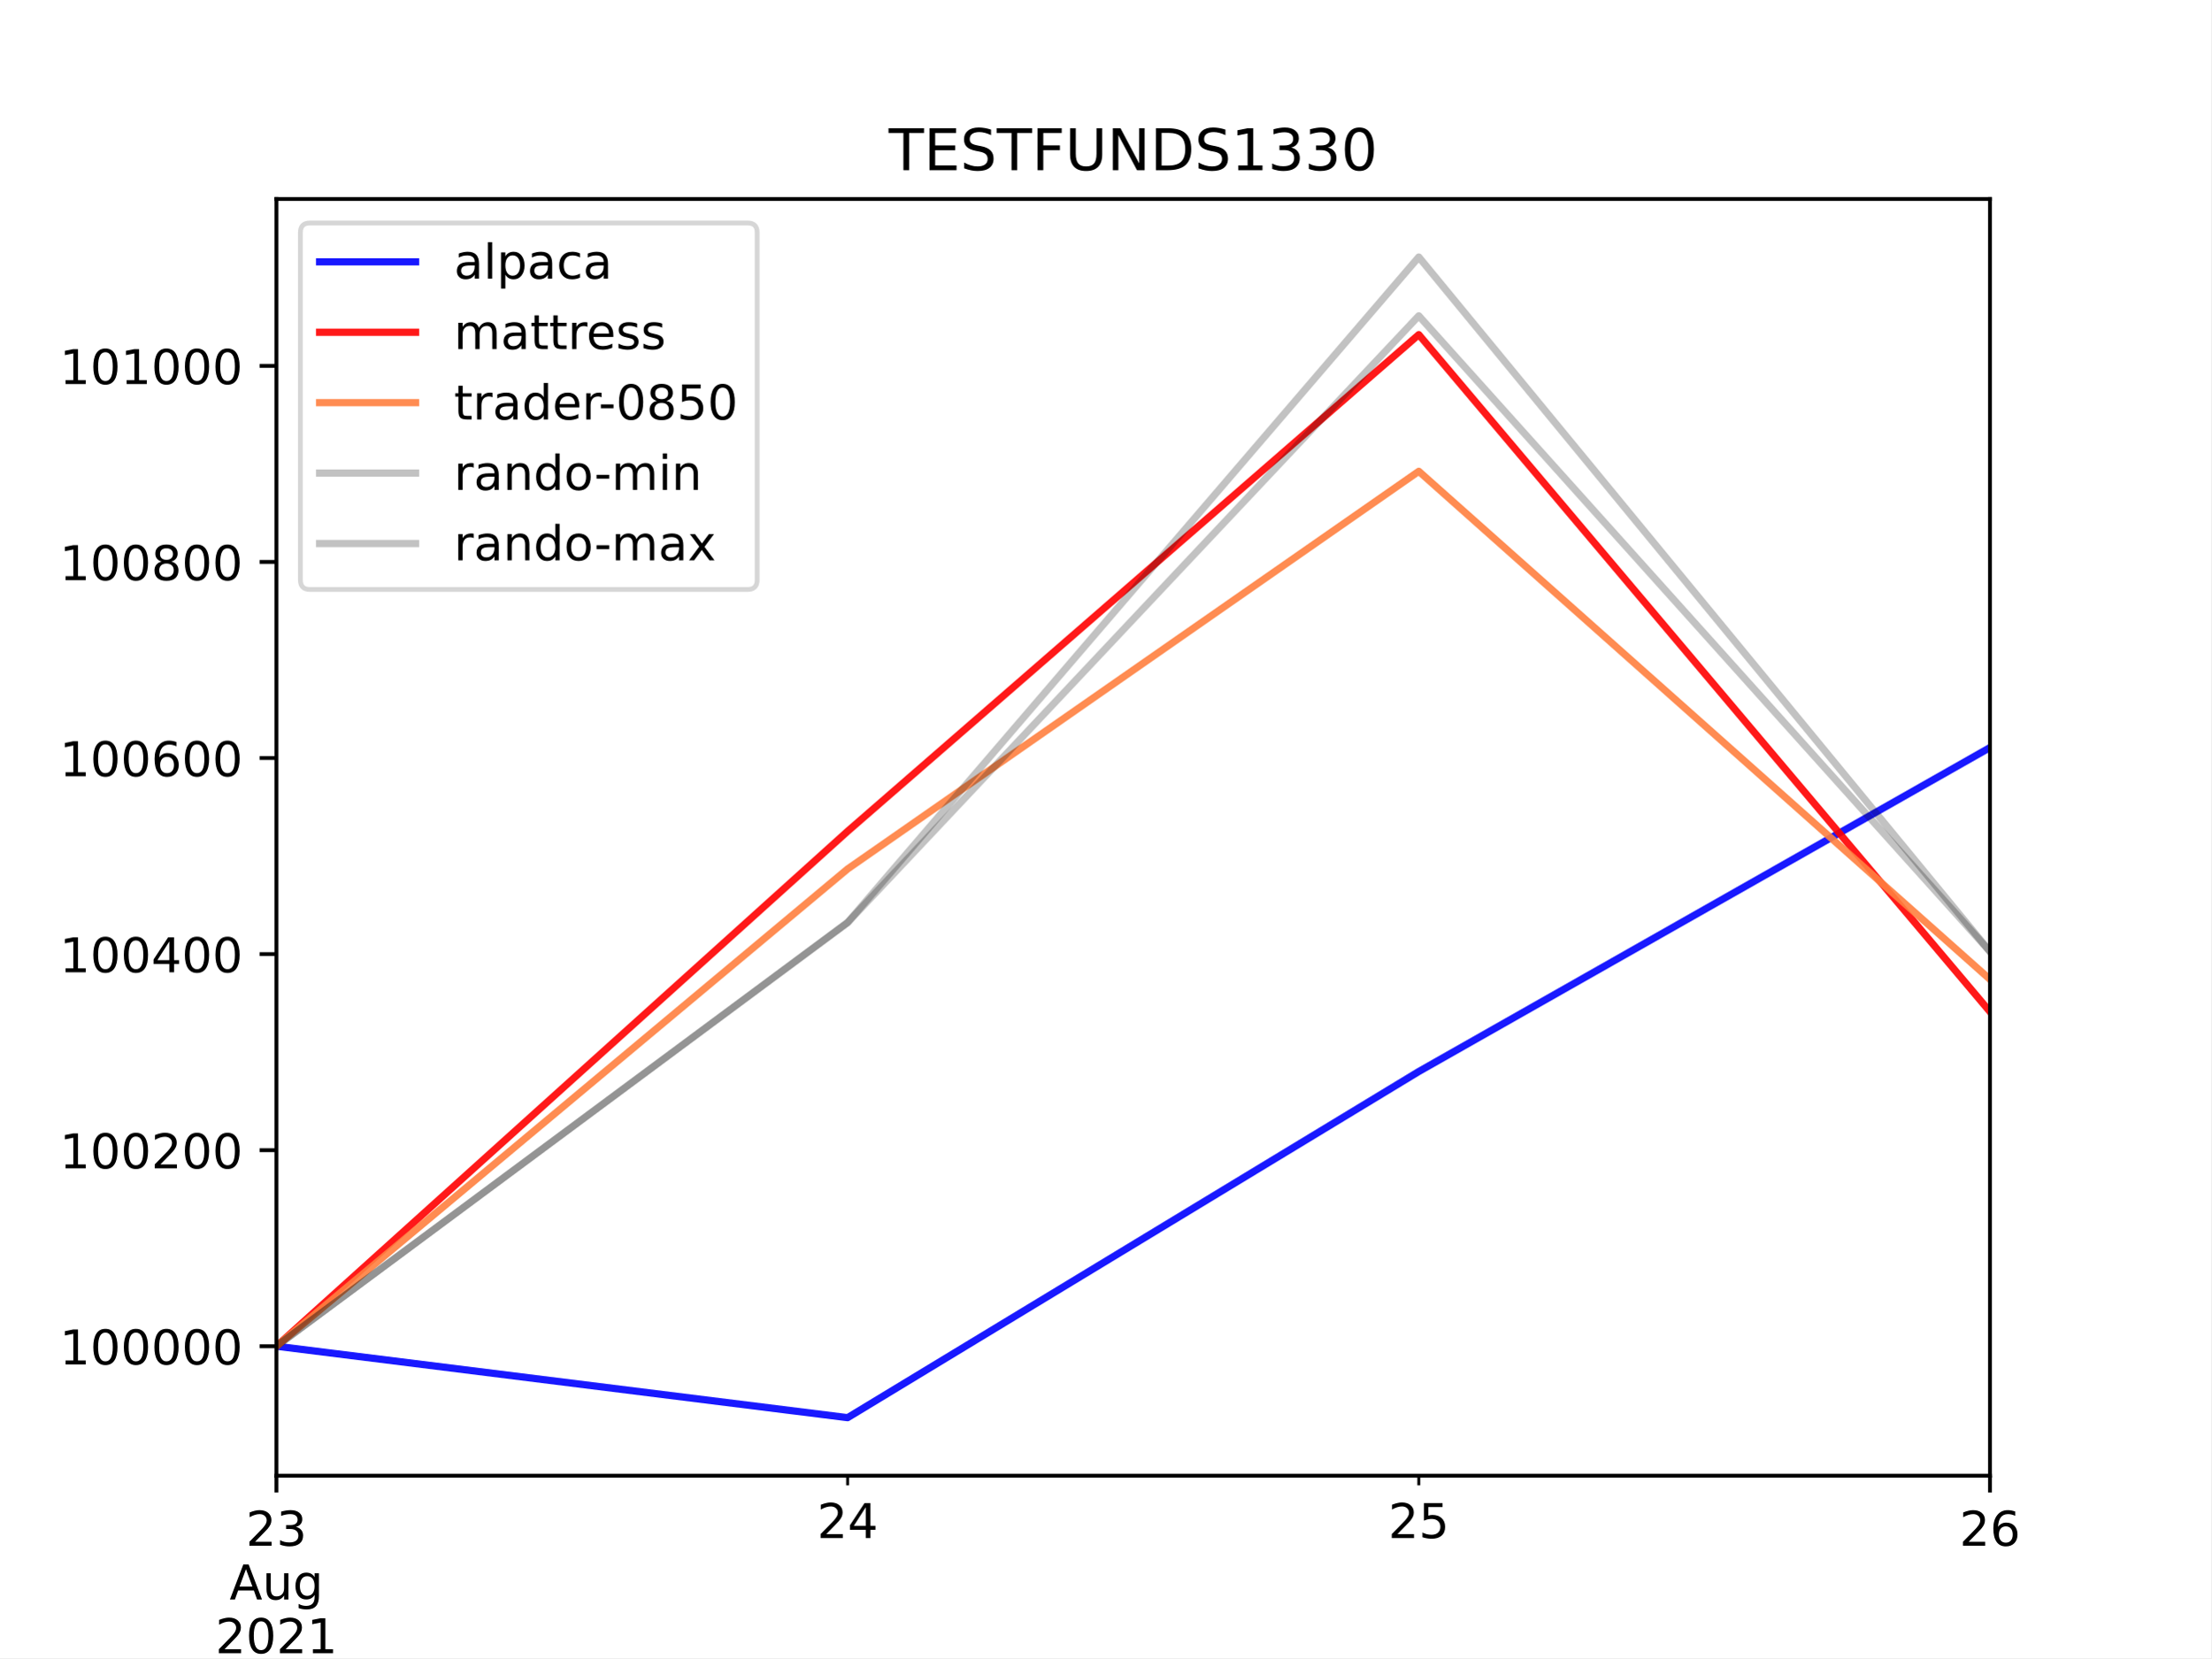
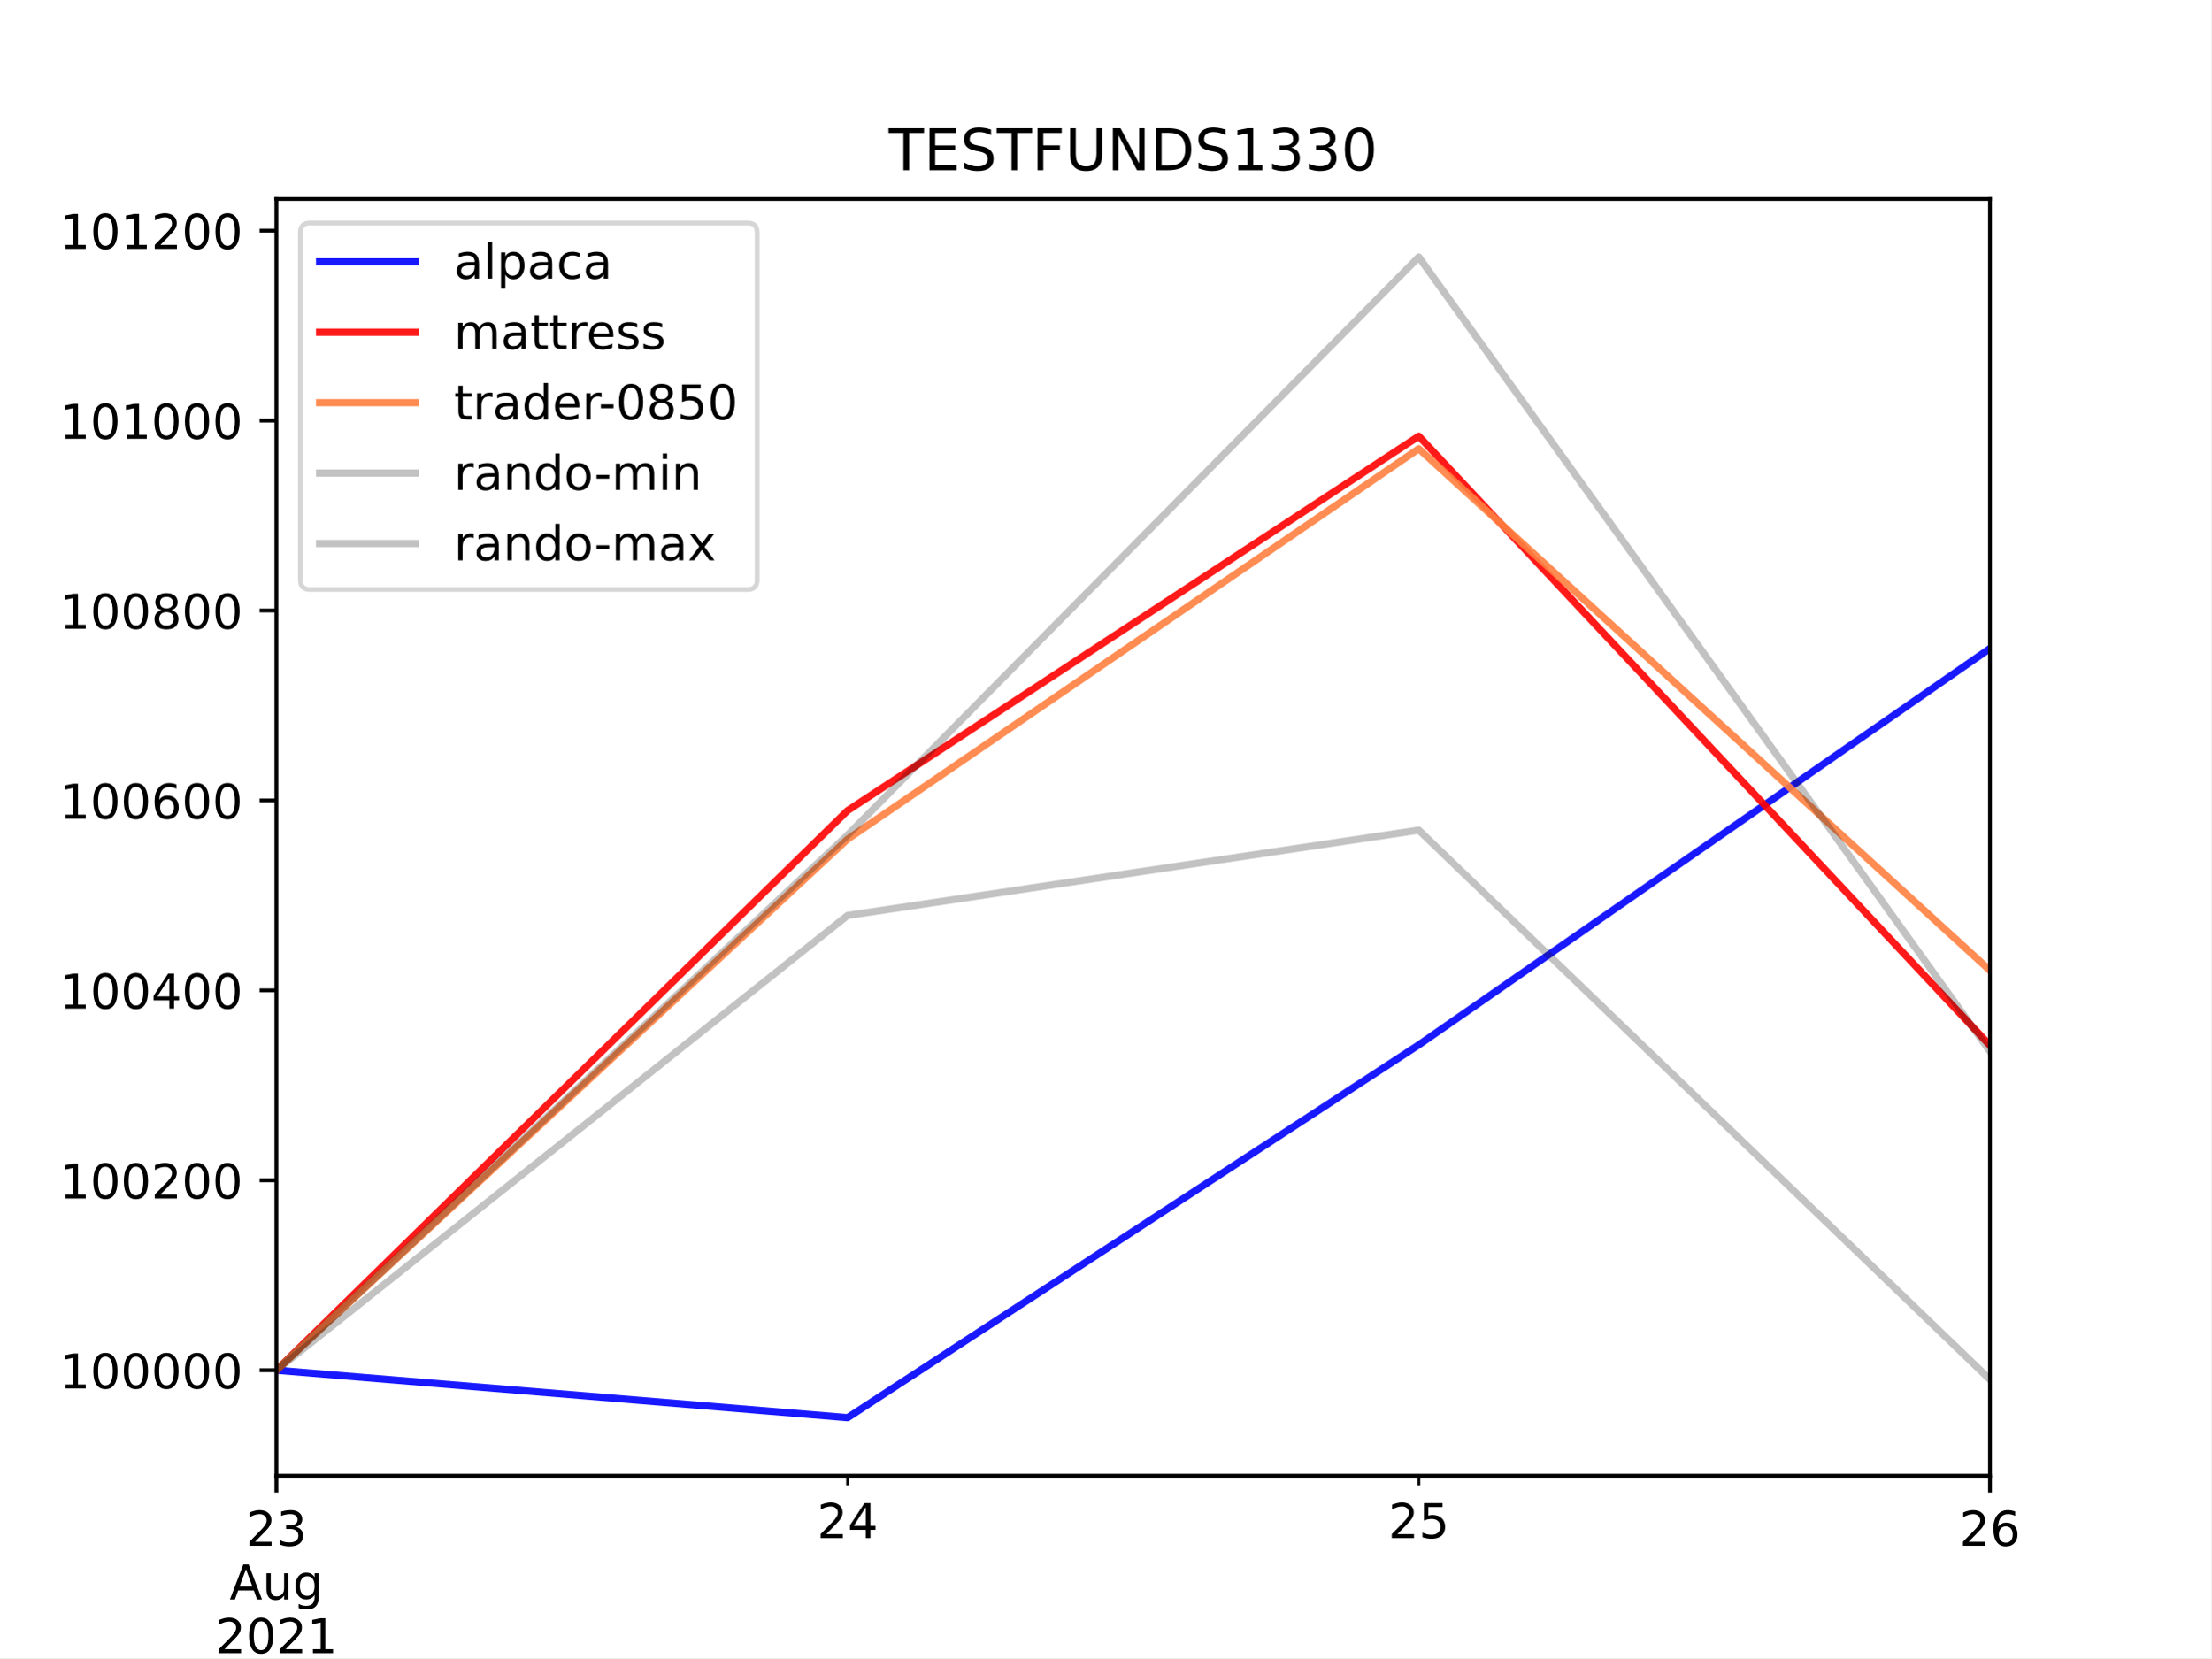
<svg xmlns="http://www.w3.org/2000/svg" xmlns:xlink="http://www.w3.org/1999/xlink" height="345.6pt" version="1.1" viewBox="0 0 460.8 345.6" width="460.8pt">
  <defs>
    <style type="text/css">*{stroke-linecap:butt;stroke-linejoin:round;}</style>
  </defs>
  <g id="figure_1">
    <g id="patch_1">
      <path d="M 0 345.6  L 460.8 345.6  L 460.8 0  L 0 0  z " style="fill:#ffffff;" />
    </g>
    <g id="axes_1">
      <g id="patch_2">
        <path d="M 57.6 307.584  L 414.72 307.584  L 414.72 41.472  L 57.6 41.472  z " style="fill:#ffffff;" />
      </g>
      <g id="matplotlib.axis_1">
        <g id="xtick_1">
          <g id="line2d_1">
            <defs>
-               <path d="M 0 0  L 0 3.5  " id="m2389422b64" style="stroke:#000000;stroke-width:0.8;" />
-             </defs>
-             <g>
-               <use style="stroke:#000000;stroke-width:0.8;" x="57.6" xlink:href="#m2389422b64" y="307.584" />
+               <path d="M 0 0  L 0 3.5  " id="m723944af3b" style="stroke:#000000;stroke-width:0.8;" />
+             </defs>
+             <g>
+               <use style="stroke:#000000;stroke-width:0.8;" x="57.6" xlink:href="#m723944af3b" y="307.584" />
            </g>
          </g>
          <g id="text_1">
            <g transform="translate(51.2375 322.1824)scale(0.1 -0.1)">
              <defs>
                <path d="M 1228 531  L 3431 531  L 3431 0  L 469 0  L 469 531  Q 828 903 1448 1529  Q 2069 2156 2228 2338  Q 2531 2678 2651 2914  Q 2772 3150 2772 3378  Q 2772 3750 2511 3984  Q 2250 4219 1831 4219  Q 1534 4219 1204 4116  Q 875 4013 500 3803  L 500 4441  Q 881 4594 1212 4672  Q 1544 4750 1819 4750  Q 2544 4750 2975 4387  Q 3406 4025 3406 3419  Q 3406 3131 3298 2873  Q 3191 2616 2906 2266  Q 2828 2175 2409 1742  Q 1991 1309 1228 531  z " id="DejaVuSans-32" transform="scale(0.015625)" />
                <path d="M 2597 2516  Q 3050 2419 3304 2112  Q 3559 1806 3559 1356  Q 3559 666 3084 287  Q 2609 -91 1734 -91  Q 1441 -91 1130 -33  Q 819 25 488 141  L 488 750  Q 750 597 1062 519  Q 1375 441 1716 441  Q 2309 441 2620 675  Q 2931 909 2931 1356  Q 2931 1769 2642 2001  Q 2353 2234 1838 2234  L 1294 2234  L 1294 2753  L 1863 2753  Q 2328 2753 2575 2939  Q 2822 3125 2822 3475  Q 2822 3834 2567 4026  Q 2313 4219 1838 4219  Q 1578 4219 1281 4162  Q 984 4106 628 3988  L 628 4550  Q 988 4650 1302 4700  Q 1616 4750 1894 4750  Q 2613 4750 3031 4423  Q 3450 4097 3450 3541  Q 3450 3153 3228 2886  Q 3006 2619 2597 2516  z " id="DejaVuSans-33" transform="scale(0.015625)" />
              </defs>
              <use xlink:href="#DejaVuSans-32" />
              <use x="63.623" xlink:href="#DejaVuSans-33" />
            </g>
            <g transform="translate(47.83672 333.3802)scale(0.1 -0.1)">
              <defs>
                <path d="M 2188 4044  L 1331 1722  L 3047 1722  L 2188 4044  z M 1831 4666  L 2547 4666  L 4325 0  L 3669 0  L 3244 1197  L 1141 1197  L 716 0  L 50 0  L 1831 4666  z " id="DejaVuSans-41" transform="scale(0.015625)" />
                <path d="M 544 1381  L 544 3500  L 1119 3500  L 1119 1403  Q 1119 906 1312 657  Q 1506 409 1894 409  Q 2359 409 2629 706  Q 2900 1003 2900 1516  L 2900 3500  L 3475 3500  L 3475 0  L 2900 0  L 2900 538  Q 2691 219 2414 64  Q 2138 -91 1772 -91  Q 1169 -91 856 284  Q 544 659 544 1381  z M 1991 3584  L 1991 3584  z " id="DejaVuSans-75" transform="scale(0.015625)" />
                <path d="M 2906 1791  Q 2906 2416 2648 2759  Q 2391 3103 1925 3103  Q 1463 3103 1205 2759  Q 947 2416 947 1791  Q 947 1169 1205 825  Q 1463 481 1925 481  Q 2391 481 2648 825  Q 2906 1169 2906 1791  z M 3481 434  Q 3481 -459 3084 -895  Q 2688 -1331 1869 -1331  Q 1566 -1331 1297 -1286  Q 1028 -1241 775 -1147  L 775 -588  Q 1028 -725 1275 -790  Q 1522 -856 1778 -856  Q 2344 -856 2625 -561  Q 2906 -266 2906 331  L 2906 616  Q 2728 306 2450 153  Q 2172 0 1784 0  Q 1141 0 747 490  Q 353 981 353 1791  Q 353 2603 747 3093  Q 1141 3584 1784 3584  Q 2172 3584 2450 3431  Q 2728 3278 2906 2969  L 2906 3500  L 3481 3500  L 3481 434  z " id="DejaVuSans-67" transform="scale(0.015625)" />
              </defs>
              <use xlink:href="#DejaVuSans-41" />
              <use x="68.408" xlink:href="#DejaVuSans-75" />
              <use x="131.787" xlink:href="#DejaVuSans-67" />
            </g>
            <g transform="translate(44.875 344.5781)scale(0.1 -0.1)">
              <defs>
                <path d="M 2034 4250  Q 1547 4250 1301 3770  Q 1056 3291 1056 2328  Q 1056 1369 1301 889  Q 1547 409 2034 409  Q 2525 409 2770 889  Q 3016 1369 3016 2328  Q 3016 3291 2770 3770  Q 2525 4250 2034 4250  z M 2034 4750  Q 2819 4750 3233 4129  Q 3647 3509 3647 2328  Q 3647 1150 3233 529  Q 2819 -91 2034 -91  Q 1250 -91 836 529  Q 422 1150 422 2328  Q 422 3509 836 4129  Q 1250 4750 2034 4750  z " id="DejaVuSans-30" transform="scale(0.015625)" />
                <path d="M 794 531  L 1825 531  L 1825 4091  L 703 3866  L 703 4441  L 1819 4666  L 2450 4666  L 2450 531  L 3481 531  L 3481 0  L 794 0  L 794 531  z " id="DejaVuSans-31" transform="scale(0.015625)" />
              </defs>
              <use xlink:href="#DejaVuSans-32" />
              <use x="63.623" xlink:href="#DejaVuSans-30" />
              <use x="127.246" xlink:href="#DejaVuSans-32" />
              <use x="190.869" xlink:href="#DejaVuSans-31" />
            </g>
          </g>
        </g>
        <g id="xtick_2">
          <g id="line2d_2">
            <g>
-               <use style="stroke:#000000;stroke-width:0.8;" x="414.72" xlink:href="#m2389422b64" y="307.584" />
+               <use style="stroke:#000000;stroke-width:0.8;" x="414.72" xlink:href="#m723944af3b" y="307.584" />
            </g>
          </g>
          <g id="text_2">
            <g transform="translate(408.3575 322.1824)scale(0.1 -0.1)">
              <defs>
                <path d="M 2113 2584  Q 1688 2584 1439 2293  Q 1191 2003 1191 1497  Q 1191 994 1439 701  Q 1688 409 2113 409  Q 2538 409 2786 701  Q 3034 994 3034 1497  Q 3034 2003 2786 2293  Q 2538 2584 2113 2584  z M 3366 4563  L 3366 3988  Q 3128 4100 2886 4159  Q 2644 4219 2406 4219  Q 1781 4219 1451 3797  Q 1122 3375 1075 2522  Q 1259 2794 1537 2939  Q 1816 3084 2150 3084  Q 2853 3084 3261 2657  Q 3669 2231 3669 1497  Q 3669 778 3244 343  Q 2819 -91 2113 -91  Q 1303 -91 875 529  Q 447 1150 447 2328  Q 447 3434 972 4092  Q 1497 4750 2381 4750  Q 2619 4750 2861 4703  Q 3103 4656 3366 4563  z " id="DejaVuSans-36" transform="scale(0.015625)" />
              </defs>
              <use xlink:href="#DejaVuSans-32" />
              <use x="63.623" xlink:href="#DejaVuSans-36" />
            </g>
          </g>
        </g>
        <g id="xtick_3">
          <g id="line2d_3">
            <defs>
-               <path d="M 0 0  L 0 2  " id="m41a22bb045" style="stroke:#000000;stroke-width:0.6;" />
-             </defs>
-             <g>
-               <use style="stroke:#000000;stroke-width:0.6;" x="176.64" xlink:href="#m41a22bb045" y="307.584" />
+               <path d="M 0 0  L 0 2  " id="ma2d72f2c43" style="stroke:#000000;stroke-width:0.6;" />
+             </defs>
+             <g>
+               <use style="stroke:#000000;stroke-width:0.6;" x="176.64" xlink:href="#ma2d72f2c43" y="307.584" />
            </g>
          </g>
          <g id="text_3">
            <g transform="translate(170.2775 320.5824)scale(0.1 -0.1)">
              <defs>
                <path d="M 2419 4116  L 825 1625  L 2419 1625  L 2419 4116  z M 2253 4666  L 3047 4666  L 3047 1625  L 3713 1625  L 3713 1100  L 3047 1100  L 3047 0  L 2419 0  L 2419 1100  L 313 1100  L 313 1709  L 2253 4666  z " id="DejaVuSans-34" transform="scale(0.015625)" />
              </defs>
              <use xlink:href="#DejaVuSans-32" />
              <use x="63.623" xlink:href="#DejaVuSans-34" />
            </g>
          </g>
        </g>
        <g id="xtick_4">
          <g id="line2d_4">
            <g>
-               <use style="stroke:#000000;stroke-width:0.6;" x="295.68" xlink:href="#m41a22bb045" y="307.584" />
+               <use style="stroke:#000000;stroke-width:0.6;" x="295.68" xlink:href="#ma2d72f2c43" y="307.584" />
            </g>
          </g>
          <g id="text_4">
            <g transform="translate(289.3175 320.5824)scale(0.1 -0.1)">
              <defs>
                <path d="M 691 4666  L 3169 4666  L 3169 4134  L 1269 4134  L 1269 2991  Q 1406 3038 1543 3061  Q 1681 3084 1819 3084  Q 2600 3084 3056 2656  Q 3513 2228 3513 1497  Q 3513 744 3044 326  Q 2575 -91 1722 -91  Q 1428 -91 1123 -41  Q 819 9 494 109  L 494 744  Q 775 591 1075 516  Q 1375 441 1709 441  Q 2250 441 2565 725  Q 2881 1009 2881 1497  Q 2881 1984 2565 2268  Q 2250 2553 1709 2553  Q 1456 2553 1204 2497  Q 953 2441 691 2322  L 691 4666  z " id="DejaVuSans-35" transform="scale(0.015625)" />
              </defs>
              <use xlink:href="#DejaVuSans-32" />
              <use x="63.623" xlink:href="#DejaVuSans-35" />
            </g>
          </g>
        </g>
        <g id="text_5">
          <g transform="translate(224.885 358.2562)scale(0.1 -0.1)">
            <defs>
              <path d="M 2906 2969  L 2906 4863  L 3481 4863  L 3481 0  L 2906 0  L 2906 525  Q 2725 213 2448 61  Q 2172 -91 1784 -91  Q 1150 -91 751 415  Q 353 922 353 1747  Q 353 2572 751 3078  Q 1150 3584 1784 3584  Q 2172 3584 2448 3432  Q 2725 3281 2906 2969  z M 947 1747  Q 947 1113 1208 752  Q 1469 391 1925 391  Q 2381 391 2643 752  Q 2906 1113 2906 1747  Q 2906 2381 2643 2742  Q 2381 3103 1925 3103  Q 1469 3103 1208 2742  Q 947 2381 947 1747  z " id="DejaVuSans-64" transform="scale(0.015625)" />
              <path d="M 2194 1759  Q 1497 1759 1228 1600  Q 959 1441 959 1056  Q 959 750 1161 570  Q 1363 391 1709 391  Q 2188 391 2477 730  Q 2766 1069 2766 1631  L 2766 1759  L 2194 1759  z M 3341 1997  L 3341 0  L 2766 0  L 2766 531  Q 2569 213 2275 61  Q 1981 -91 1556 -91  Q 1019 -91 701 211  Q 384 513 384 1019  Q 384 1609 779 1909  Q 1175 2209 1959 2209  L 2766 2209  L 2766 2266  Q 2766 2663 2505 2880  Q 2244 3097 1772 3097  Q 1472 3097 1187 3025  Q 903 2953 641 2809  L 641 3341  Q 956 3463 1253 3523  Q 1550 3584 1831 3584  Q 2591 3584 2966 3190  Q 3341 2797 3341 1997  z " id="DejaVuSans-61" transform="scale(0.015625)" />
              <path d="M 1172 4494  L 1172 3500  L 2356 3500  L 2356 3053  L 1172 3053  L 1172 1153  Q 1172 725 1289 603  Q 1406 481 1766 481  L 2356 481  L 2356 0  L 1766 0  Q 1100 0 847 248  Q 594 497 594 1153  L 594 3053  L 172 3053  L 172 3500  L 594 3500  L 594 4494  L 1172 4494  z " id="DejaVuSans-74" transform="scale(0.015625)" />
              <path d="M 3597 1894  L 3597 1613  L 953 1613  Q 991 1019 1311 708  Q 1631 397 2203 397  Q 2534 397 2845 478  Q 3156 559 3463 722  L 3463 178  Q 3153 47 2828 -22  Q 2503 -91 2169 -91  Q 1331 -91 842 396  Q 353 884 353 1716  Q 353 2575 817 3079  Q 1281 3584 2069 3584  Q 2775 3584 3186 3129  Q 3597 2675 3597 1894  z M 3022 2063  Q 3016 2534 2758 2815  Q 2500 3097 2075 3097  Q 1594 3097 1305 2825  Q 1016 2553 972 2059  L 3022 2063  z " id="DejaVuSans-65" transform="scale(0.015625)" />
            </defs>
            <use xlink:href="#DejaVuSans-64" />
            <use x="63.477" xlink:href="#DejaVuSans-61" />
            <use x="124.756" xlink:href="#DejaVuSans-74" />
            <use x="163.965" xlink:href="#DejaVuSans-65" />
          </g>
        </g>
      </g>
      <g id="matplotlib.axis_2">
        <g id="ytick_1">
          <g id="line2d_5">
            <defs>
-               <path d="M 0 0  L -3.5 0  " id="mbdf18d935a" style="stroke:#000000;stroke-width:0.8;" />
-             </defs>
-             <g>
-               <use style="stroke:#000000;stroke-width:0.8;" x="57.6" xlink:href="#mbdf18d935a" y="280.598" />
+               <path d="M 0 0  L -3.5 0  " id="mb5347bfac3" style="stroke:#000000;stroke-width:0.8;" />
+             </defs>
+             <g>
+               <use style="stroke:#000000;stroke-width:0.8;" x="57.6" xlink:href="#mb5347bfac3" y="285.604" />
            </g>
          </g>
          <g id="text_6">
-             <g transform="translate(12.425 284.3969)scale(0.1 -0.1)">
+             <g transform="translate(12.425 289.4029)scale(0.1 -0.1)">
              <use xlink:href="#DejaVuSans-31" />
              <use x="63.623" xlink:href="#DejaVuSans-30" />
              <use x="127.246" xlink:href="#DejaVuSans-30" />
              <use x="190.869" xlink:href="#DejaVuSans-30" />
              <use x="254.492" xlink:href="#DejaVuSans-30" />
              <use x="318.115" xlink:href="#DejaVuSans-30" />
            </g>
          </g>
        </g>
        <g id="ytick_2">
          <g id="line2d_6">
            <g>
-               <use style="stroke:#000000;stroke-width:0.8;" x="57.6" xlink:href="#mbdf18d935a" y="239.728" />
+               <use style="stroke:#000000;stroke-width:0.8;" x="57.6" xlink:href="#mb5347bfac3" y="246.014" />
            </g>
          </g>
          <g id="text_7">
-             <g transform="translate(12.425 243.5272)scale(0.1 -0.1)">
+             <g transform="translate(12.425 249.8134)scale(0.1 -0.1)">
              <use xlink:href="#DejaVuSans-31" />
              <use x="63.623" xlink:href="#DejaVuSans-30" />
              <use x="127.246" xlink:href="#DejaVuSans-30" />
              <use x="190.869" xlink:href="#DejaVuSans-32" />
              <use x="254.492" xlink:href="#DejaVuSans-30" />
              <use x="318.115" xlink:href="#DejaVuSans-30" />
            </g>
          </g>
        </g>
        <g id="ytick_3">
          <g id="line2d_7">
            <g>
-               <use style="stroke:#000000;stroke-width:0.8;" x="57.6" xlink:href="#mbdf18d935a" y="198.858" />
+               <use style="stroke:#000000;stroke-width:0.8;" x="57.6" xlink:href="#mb5347bfac3" y="206.425" />
            </g>
          </g>
          <g id="text_8">
-             <g transform="translate(12.425 202.6575)scale(0.1 -0.1)">
+             <g transform="translate(12.425 210.2239)scale(0.1 -0.1)">
              <use xlink:href="#DejaVuSans-31" />
              <use x="63.623" xlink:href="#DejaVuSans-30" />
              <use x="127.246" xlink:href="#DejaVuSans-30" />
              <use x="190.869" xlink:href="#DejaVuSans-34" />
              <use x="254.492" xlink:href="#DejaVuSans-30" />
              <use x="318.115" xlink:href="#DejaVuSans-30" />
            </g>
          </g>
        </g>
        <g id="ytick_4">
          <g id="line2d_8">
            <g>
-               <use style="stroke:#000000;stroke-width:0.8;" x="57.6" xlink:href="#mbdf18d935a" y="157.989" />
+               <use style="stroke:#000000;stroke-width:0.8;" x="57.6" xlink:href="#mb5347bfac3" y="166.835" />
            </g>
          </g>
          <g id="text_9">
-             <g transform="translate(12.425 161.7878)scale(0.1 -0.1)">
+             <g transform="translate(12.425 170.6343)scale(0.1 -0.1)">
              <use xlink:href="#DejaVuSans-31" />
              <use x="63.623" xlink:href="#DejaVuSans-30" />
              <use x="127.246" xlink:href="#DejaVuSans-30" />
              <use x="190.869" xlink:href="#DejaVuSans-36" />
              <use x="254.492" xlink:href="#DejaVuSans-30" />
              <use x="318.115" xlink:href="#DejaVuSans-30" />
            </g>
          </g>
        </g>
        <g id="ytick_5">
          <g id="line2d_9">
            <g>
-               <use style="stroke:#000000;stroke-width:0.8;" x="57.6" xlink:href="#mbdf18d935a" y="117.119" />
+               <use style="stroke:#000000;stroke-width:0.8;" x="57.6" xlink:href="#mb5347bfac3" y="127.246" />
            </g>
          </g>
          <g id="text_10">
-             <g transform="translate(12.425 120.9181)scale(0.1 -0.1)">
+             <g transform="translate(12.425 131.0448)scale(0.1 -0.1)">
              <defs>
                <path d="M 2034 2216  Q 1584 2216 1326 1975  Q 1069 1734 1069 1313  Q 1069 891 1326 650  Q 1584 409 2034 409  Q 2484 409 2743 651  Q 3003 894 3003 1313  Q 3003 1734 2745 1975  Q 2488 2216 2034 2216  z M 1403 2484  Q 997 2584 770 2862  Q 544 3141 544 3541  Q 544 4100 942 4425  Q 1341 4750 2034 4750  Q 2731 4750 3128 4425  Q 3525 4100 3525 3541  Q 3525 3141 3298 2862  Q 3072 2584 2669 2484  Q 3125 2378 3379 2068  Q 3634 1759 3634 1313  Q 3634 634 3220 271  Q 2806 -91 2034 -91  Q 1263 -91 848 271  Q 434 634 434 1313  Q 434 1759 690 2068  Q 947 2378 1403 2484  z M 1172 3481  Q 1172 3119 1398 2916  Q 1625 2713 2034 2713  Q 2441 2713 2670 2916  Q 2900 3119 2900 3481  Q 2900 3844 2670 4047  Q 2441 4250 2034 4250  Q 1625 4250 1398 4047  Q 1172 3844 1172 3481  z " id="DejaVuSans-38" transform="scale(0.015625)" />
              </defs>
              <use xlink:href="#DejaVuSans-31" />
              <use x="63.623" xlink:href="#DejaVuSans-30" />
              <use x="127.246" xlink:href="#DejaVuSans-30" />
              <use x="190.869" xlink:href="#DejaVuSans-38" />
              <use x="254.492" xlink:href="#DejaVuSans-30" />
              <use x="318.115" xlink:href="#DejaVuSans-30" />
            </g>
          </g>
        </g>
        <g id="ytick_6">
          <g id="line2d_10">
            <g>
-               <use style="stroke:#000000;stroke-width:0.8;" x="57.6" xlink:href="#mbdf18d935a" y="76.249" />
+               <use style="stroke:#000000;stroke-width:0.8;" x="57.6" xlink:href="#mb5347bfac3" y="87.656" />
            </g>
          </g>
          <g id="text_11">
-             <g transform="translate(12.425 80.04836)scale(0.1 -0.1)">
+             <g transform="translate(12.425 91.45525)scale(0.1 -0.1)">
              <use xlink:href="#DejaVuSans-31" />
              <use x="63.623" xlink:href="#DejaVuSans-30" />
              <use x="127.246" xlink:href="#DejaVuSans-31" />
              <use x="190.869" xlink:href="#DejaVuSans-30" />
              <use x="254.492" xlink:href="#DejaVuSans-30" />
              <use x="318.115" xlink:href="#DejaVuSans-30" />
            </g>
          </g>
        </g>
-       </g>
-       <g id="line2d_11">
-         <path clip-path="url(#pa36533588d)" d="M 57.6 280.598  L 176.64 295.488  L 295.68 223.339  L 414.72 155.811  " style="fill:none;stroke:#0000ff;stroke-linecap:square;stroke-opacity:0.9;stroke-width:1.5;" />
+         <g id="ytick_7">
+           <g id="line2d_11">
+             <g>
+               <use style="stroke:#000000;stroke-width:0.8;" x="57.6" xlink:href="#mb5347bfac3" y="48.067" />
+             </g>
+           </g>
+           <g id="text_12">
+             <g transform="translate(12.425 51.86572)scale(0.1 -0.1)">
+               <use xlink:href="#DejaVuSans-31" />
+               <use x="63.623" xlink:href="#DejaVuSans-30" />
+               <use x="127.246" xlink:href="#DejaVuSans-31" />
+               <use x="190.869" xlink:href="#DejaVuSans-32" />
+               <use x="254.492" xlink:href="#DejaVuSans-30" />
+               <use x="318.115" xlink:href="#DejaVuSans-30" />
+             </g>
+           </g>
+         </g>
      </g>
      <g id="line2d_12">
-         <path clip-path="url(#pa36533588d)" d="M 57.6 280.598  L 176.64 173.267  L 295.68 69.742  L 414.72 210.878  " style="fill:none;stroke:#ff0000;stroke-linecap:square;stroke-opacity:0.9;stroke-width:1.5;" />
+         <path clip-path="url(#p03e9256bc0)" d="M 57.6 285.604  L 176.64 295.488  L 295.68 217.78  L 414.72 135.156  " style="fill:none;stroke:#0000ff;stroke-linecap:square;stroke-opacity:0.9;stroke-width:1.5;" />
      </g>
      <g id="line2d_13">
-         <path clip-path="url(#pa36533588d)" d="M 57.6 280.598  L 176.64 181.119  L 295.68 98.231  L 414.72 204.135  " style="fill:none;stroke:#ff8040;stroke-linecap:square;stroke-opacity:0.9;stroke-width:1.5;" />
+         <path clip-path="url(#p03e9256bc0)" d="M 57.6 285.604  L 176.64 168.945  L 295.68 90.907  L 414.72 217.906  " style="fill:none;stroke:#ff0000;stroke-linecap:square;stroke-opacity:0.9;stroke-width:1.5;" />
      </g>
      <g id="line2d_14">
-         <path clip-path="url(#pa36533588d)" d="M 57.6 280.598  L 176.64 192.289  L 295.68 65.819  L 414.72 198.34  " style="fill:none;stroke:#0d0d0d;stroke-linecap:square;stroke-opacity:0.25;stroke-width:1.5;" />
+         <path clip-path="url(#p03e9256bc0)" d="M 57.6 285.604  L 176.64 174.901  L 295.68 93.526  L 414.72 202.271  " style="fill:none;stroke:#ff8040;stroke-linecap:square;stroke-opacity:0.9;stroke-width:1.5;" />
      </g>
      <g id="line2d_15">
-         <path clip-path="url(#pa36533588d)" d="M 57.6 280.598  L 176.64 192.289  L 295.68 53.568  L 414.72 198.34  " style="fill:none;stroke:#0d0d0d;stroke-linecap:square;stroke-opacity:0.25;stroke-width:1.5;" />
+         <path clip-path="url(#p03e9256bc0)" d="M 57.6 285.604  L 176.64 190.802  L 295.68 173.029  L 414.72 287.546  " style="fill:none;stroke:#0d0d0d;stroke-linecap:square;stroke-opacity:0.25;stroke-width:1.5;" />
+       </g>
+       <g id="line2d_16">
+         <path clip-path="url(#p03e9256bc0)" d="M 57.6 285.604  L 176.64 174.05  L 295.68 53.568  L 414.72 219.137  " style="fill:none;stroke:#0d0d0d;stroke-linecap:square;stroke-opacity:0.25;stroke-width:1.5;" />
      </g>
      <g id="patch_3">
        <path d="M 57.6 307.584  L 57.6 41.472  " style="fill:none;stroke:#000000;stroke-linecap:square;stroke-linejoin:miter;stroke-width:0.8;" />
      </g>
      <g id="patch_4">
        <path d="M 414.72 307.584  L 414.72 41.472  " style="fill:none;stroke:#000000;stroke-linecap:square;stroke-linejoin:miter;stroke-width:0.8;" />
      </g>
      <g id="patch_5">
        <path d="M 57.6 307.584  L 414.72 307.584  " style="fill:none;stroke:#000000;stroke-linecap:square;stroke-linejoin:miter;stroke-width:0.8;" />
      </g>
      <g id="patch_6">
        <path d="M 57.6 41.472  L 414.72 41.472  " style="fill:none;stroke:#000000;stroke-linecap:square;stroke-linejoin:miter;stroke-width:0.8;" />
      </g>
-       <g id="text_12">
+       <g id="text_13">
        <g transform="translate(185.2003 35.472)scale(0.12 -0.12)">
          <defs>
            <path d="M -19 4666  L 3928 4666  L 3928 4134  L 2272 4134  L 2272 0  L 1638 0  L 1638 4134  L -19 4134  L -19 4666  z " id="DejaVuSans-54" transform="scale(0.015625)" />
            <path d="M 628 4666  L 3578 4666  L 3578 4134  L 1259 4134  L 1259 2753  L 3481 2753  L 3481 2222  L 1259 2222  L 1259 531  L 3634 531  L 3634 0  L 628 0  L 628 4666  z " id="DejaVuSans-45" transform="scale(0.015625)" />
            <path d="M 3425 4513  L 3425 3897  Q 3066 4069 2747 4153  Q 2428 4238 2131 4238  Q 1616 4238 1336 4038  Q 1056 3838 1056 3469  Q 1056 3159 1242 3001  Q 1428 2844 1947 2747  L 2328 2669  Q 3034 2534 3370 2195  Q 3706 1856 3706 1288  Q 3706 609 3251 259  Q 2797 -91 1919 -91  Q 1588 -91 1214 -16  Q 841 59 441 206  L 441 856  Q 825 641 1194 531  Q 1563 422 1919 422  Q 2459 422 2753 634  Q 3047 847 3047 1241  Q 3047 1584 2836 1778  Q 2625 1972 2144 2069  L 1759 2144  Q 1053 2284 737 2584  Q 422 2884 422 3419  Q 422 4038 858 4394  Q 1294 4750 2059 4750  Q 2388 4750 2728 4690  Q 3069 4631 3425 4513  z " id="DejaVuSans-53" transform="scale(0.015625)" />
            <path d="M 628 4666  L 3309 4666  L 3309 4134  L 1259 4134  L 1259 2759  L 3109 2759  L 3109 2228  L 1259 2228  L 1259 0  L 628 0  L 628 4666  z " id="DejaVuSans-46" transform="scale(0.015625)" />
            <path d="M 556 4666  L 1191 4666  L 1191 1831  Q 1191 1081 1462 751  Q 1734 422 2344 422  Q 2950 422 3222 751  Q 3494 1081 3494 1831  L 3494 4666  L 4128 4666  L 4128 1753  Q 4128 841 3676 375  Q 3225 -91 2344 -91  Q 1459 -91 1007 375  Q 556 841 556 1753  L 556 4666  z " id="DejaVuSans-55" transform="scale(0.015625)" />
            <path d="M 628 4666  L 1478 4666  L 3547 763  L 3547 4666  L 4159 4666  L 4159 0  L 3309 0  L 1241 3903  L 1241 0  L 628 0  L 628 4666  z " id="DejaVuSans-4e" transform="scale(0.015625)" />
            <path d="M 1259 4147  L 1259 519  L 2022 519  Q 2988 519 3436 956  Q 3884 1394 3884 2338  Q 3884 3275 3436 3711  Q 2988 4147 2022 4147  L 1259 4147  z M 628 4666  L 1925 4666  Q 3281 4666 3915 4102  Q 4550 3538 4550 2338  Q 4550 1131 3912 565  Q 3275 0 1925 0  L 628 0  L 628 4666  z " id="DejaVuSans-44" transform="scale(0.015625)" />
          </defs>
          <use xlink:href="#DejaVuSans-54" />
          <use x="61.084" xlink:href="#DejaVuSans-45" />
          <use x="124.268" xlink:href="#DejaVuSans-53" />
          <use x="187.744" xlink:href="#DejaVuSans-54" />
          <use x="248.828" xlink:href="#DejaVuSans-46" />
          <use x="306.348" xlink:href="#DejaVuSans-55" />
          <use x="379.541" xlink:href="#DejaVuSans-4e" />
          <use x="454.346" xlink:href="#DejaVuSans-44" />
          <use x="531.348" xlink:href="#DejaVuSans-53" />
          <use x="594.824" xlink:href="#DejaVuSans-31" />
          <use x="658.447" xlink:href="#DejaVuSans-33" />
          <use x="722.07" xlink:href="#DejaVuSans-33" />
          <use x="785.693" xlink:href="#DejaVuSans-30" />
        </g>
      </g>
      <g id="legend_1">
        <g id="patch_7">
          <path d="M 64.6 122.863  L 155.792 122.863  Q 157.792 122.863 157.792 120.863  L 157.792 48.472  Q 157.792 46.472 155.792 46.472  L 64.6 46.472  Q 62.6 46.472 62.6 48.472  L 62.6 120.863  Q 62.6 122.863 64.6 122.863  z " style="fill:#ffffff;opacity:0.8;stroke:#cccccc;stroke-linejoin:miter;" />
        </g>
-         <g id="line2d_16">
+         <g id="line2d_17">
          <path d="M 66.6 54.57  L 86.6 54.57  " style="fill:none;stroke:#0000ff;stroke-linecap:square;stroke-opacity:0.9;stroke-width:1.5;" />
        </g>
-         <g id="line2d_17" />
-         <g id="text_13">
+         <g id="line2d_18" />
+         <g id="text_14">
          <g transform="translate(94.6 58.07044)scale(0.1 -0.1)">
            <defs>
              <path d="M 603 4863  L 1178 4863  L 1178 0  L 603 0  L 603 4863  z " id="DejaVuSans-6c" transform="scale(0.015625)" />
              <path d="M 1159 525  L 1159 -1331  L 581 -1331  L 581 3500  L 1159 3500  L 1159 2969  Q 1341 3281 1617 3432  Q 1894 3584 2278 3584  Q 2916 3584 3314 3078  Q 3713 2572 3713 1747  Q 3713 922 3314 415  Q 2916 -91 2278 -91  Q 1894 -91 1617 61  Q 1341 213 1159 525  z M 3116 1747  Q 3116 2381 2855 2742  Q 2594 3103 2138 3103  Q 1681 3103 1420 2742  Q 1159 2381 1159 1747  Q 1159 1113 1420 752  Q 1681 391 2138 391  Q 2594 391 2855 752  Q 3116 1113 3116 1747  z " id="DejaVuSans-70" transform="scale(0.015625)" />
              <path d="M 3122 3366  L 3122 2828  Q 2878 2963 2633 3030  Q 2388 3097 2138 3097  Q 1578 3097 1268 2742  Q 959 2388 959 1747  Q 959 1106 1268 751  Q 1578 397 2138 397  Q 2388 397 2633 464  Q 2878 531 3122 666  L 3122 134  Q 2881 22 2623 -34  Q 2366 -91 2075 -91  Q 1284 -91 818 406  Q 353 903 353 1747  Q 353 2603 823 3093  Q 1294 3584 2113 3584  Q 2378 3584 2631 3529  Q 2884 3475 3122 3366  z " id="DejaVuSans-63" transform="scale(0.015625)" />
            </defs>
            <use xlink:href="#DejaVuSans-61" />
            <use x="61.279" xlink:href="#DejaVuSans-6c" />
            <use x="89.062" xlink:href="#DejaVuSans-70" />
            <use x="152.539" xlink:href="#DejaVuSans-61" />
            <use x="213.818" xlink:href="#DejaVuSans-63" />
            <use x="268.799" xlink:href="#DejaVuSans-61" />
          </g>
        </g>
-         <g id="line2d_18">
+         <g id="line2d_19">
          <path d="M 66.6 69.249  L 86.6 69.249  " style="fill:none;stroke:#ff0000;stroke-linecap:square;stroke-opacity:0.9;stroke-width:1.5;" />
        </g>
-         <g id="line2d_19" />
-         <g id="text_14">
+         <g id="line2d_20" />
+         <g id="text_15">
          <g transform="translate(94.6 72.74856)scale(0.1 -0.1)">
            <defs>
              <path d="M 3328 2828  Q 3544 3216 3844 3400  Q 4144 3584 4550 3584  Q 5097 3584 5394 3201  Q 5691 2819 5691 2113  L 5691 0  L 5113 0  L 5113 2094  Q 5113 2597 4934 2840  Q 4756 3084 4391 3084  Q 3944 3084 3684 2787  Q 3425 2491 3425 1978  L 3425 0  L 2847 0  L 2847 2094  Q 2847 2600 2669 2842  Q 2491 3084 2119 3084  Q 1678 3084 1418 2786  Q 1159 2488 1159 1978  L 1159 0  L 581 0  L 581 3500  L 1159 3500  L 1159 2956  Q 1356 3278 1631 3431  Q 1906 3584 2284 3584  Q 2666 3584 2933 3390  Q 3200 3197 3328 2828  z " id="DejaVuSans-6d" transform="scale(0.015625)" />
              <path d="M 2631 2963  Q 2534 3019 2420 3045  Q 2306 3072 2169 3072  Q 1681 3072 1420 2755  Q 1159 2438 1159 1844  L 1159 0  L 581 0  L 581 3500  L 1159 3500  L 1159 2956  Q 1341 3275 1631 3429  Q 1922 3584 2338 3584  Q 2397 3584 2469 3576  Q 2541 3569 2628 3553  L 2631 2963  z " id="DejaVuSans-72" transform="scale(0.015625)" />
              <path d="M 2834 3397  L 2834 2853  Q 2591 2978 2328 3040  Q 2066 3103 1784 3103  Q 1356 3103 1142 2972  Q 928 2841 928 2578  Q 928 2378 1081 2264  Q 1234 2150 1697 2047  L 1894 2003  Q 2506 1872 2764 1633  Q 3022 1394 3022 966  Q 3022 478 2636 193  Q 2250 -91 1575 -91  Q 1294 -91 989 -36  Q 684 19 347 128  L 347 722  Q 666 556 975 473  Q 1284 391 1588 391  Q 1994 391 2212 530  Q 2431 669 2431 922  Q 2431 1156 2273 1281  Q 2116 1406 1581 1522  L 1381 1569  Q 847 1681 609 1914  Q 372 2147 372 2553  Q 372 3047 722 3315  Q 1072 3584 1716 3584  Q 2034 3584 2315 3537  Q 2597 3491 2834 3397  z " id="DejaVuSans-73" transform="scale(0.015625)" />
            </defs>
            <use xlink:href="#DejaVuSans-6d" />
            <use x="97.412" xlink:href="#DejaVuSans-61" />
            <use x="158.691" xlink:href="#DejaVuSans-74" />
            <use x="197.9" xlink:href="#DejaVuSans-74" />
            <use x="237.109" xlink:href="#DejaVuSans-72" />
            <use x="275.973" xlink:href="#DejaVuSans-65" />
            <use x="337.496" xlink:href="#DejaVuSans-73" />
            <use x="389.596" xlink:href="#DejaVuSans-73" />
          </g>
        </g>
-         <g id="line2d_20">
+         <g id="line2d_21">
          <path d="M 66.6 83.927  L 86.6 83.927  " style="fill:none;stroke:#ff8040;stroke-linecap:square;stroke-opacity:0.9;stroke-width:1.5;" />
        </g>
-         <g id="line2d_21" />
-         <g id="text_15">
+         <g id="line2d_22" />
+         <g id="text_16">
          <g transform="translate(94.6 87.42669)scale(0.1 -0.1)">
            <defs>
              <path d="M 313 2009  L 1997 2009  L 1997 1497  L 313 1497  L 313 2009  z " id="DejaVuSans-2d" transform="scale(0.015625)" />
            </defs>
            <use xlink:href="#DejaVuSans-74" />
            <use x="39.209" xlink:href="#DejaVuSans-72" />
            <use x="80.322" xlink:href="#DejaVuSans-61" />
            <use x="141.602" xlink:href="#DejaVuSans-64" />
            <use x="205.078" xlink:href="#DejaVuSans-65" />
            <use x="266.602" xlink:href="#DejaVuSans-72" />
            <use x="301.34" xlink:href="#DejaVuSans-2d" />
            <use x="337.424" xlink:href="#DejaVuSans-30" />
            <use x="401.047" xlink:href="#DejaVuSans-38" />
            <use x="464.67" xlink:href="#DejaVuSans-35" />
            <use x="528.293" xlink:href="#DejaVuSans-30" />
          </g>
        </g>
-         <g id="line2d_22">
+         <g id="line2d_23">
          <path d="M 66.6 98.605  L 86.6 98.605  " style="fill:none;stroke:#0d0d0d;stroke-linecap:square;stroke-opacity:0.25;stroke-width:1.5;" />
        </g>
-         <g id="line2d_23" />
-         <g id="text_16">
+         <g id="line2d_24" />
+         <g id="text_17">
          <g transform="translate(94.6 102.1048)scale(0.1 -0.1)">
            <defs>
              <path d="M 3513 2113  L 3513 0  L 2938 0  L 2938 2094  Q 2938 2591 2744 2837  Q 2550 3084 2163 3084  Q 1697 3084 1428 2787  Q 1159 2491 1159 1978  L 1159 0  L 581 0  L 581 3500  L 1159 3500  L 1159 2956  Q 1366 3272 1645 3428  Q 1925 3584 2291 3584  Q 2894 3584 3203 3211  Q 3513 2838 3513 2113  z " id="DejaVuSans-6e" transform="scale(0.015625)" />
              <path d="M 1959 3097  Q 1497 3097 1228 2736  Q 959 2375 959 1747  Q 959 1119 1226 758  Q 1494 397 1959 397  Q 2419 397 2687 759  Q 2956 1122 2956 1747  Q 2956 2369 2687 2733  Q 2419 3097 1959 3097  z M 1959 3584  Q 2709 3584 3137 3096  Q 3566 2609 3566 1747  Q 3566 888 3137 398  Q 2709 -91 1959 -91  Q 1206 -91 779 398  Q 353 888 353 1747  Q 353 2609 779 3096  Q 1206 3584 1959 3584  z " id="DejaVuSans-6f" transform="scale(0.015625)" />
              <path d="M 603 3500  L 1178 3500  L 1178 0  L 603 0  L 603 3500  z M 603 4863  L 1178 4863  L 1178 4134  L 603 4134  L 603 4863  z " id="DejaVuSans-69" transform="scale(0.015625)" />
            </defs>
            <use xlink:href="#DejaVuSans-72" />
            <use x="41.113" xlink:href="#DejaVuSans-61" />
            <use x="102.393" xlink:href="#DejaVuSans-6e" />
            <use x="165.771" xlink:href="#DejaVuSans-64" />
            <use x="229.248" xlink:href="#DejaVuSans-6f" />
            <use x="292.305" xlink:href="#DejaVuSans-2d" />
            <use x="328.389" xlink:href="#DejaVuSans-6d" />
            <use x="425.801" xlink:href="#DejaVuSans-69" />
            <use x="453.584" xlink:href="#DejaVuSans-6e" />
          </g>
        </g>
-         <g id="line2d_24">
+         <g id="line2d_25">
          <path d="M 66.6 113.283  L 86.6 113.283  " style="fill:none;stroke:#0d0d0d;stroke-linecap:square;stroke-opacity:0.25;stroke-width:1.5;" />
        </g>
-         <g id="line2d_25" />
-         <g id="text_17">
+         <g id="line2d_26" />
+         <g id="text_18">
          <g transform="translate(94.6 116.7829)scale(0.1 -0.1)">
            <defs>
              <path d="M 3513 3500  L 2247 1797  L 3578 0  L 2900 0  L 1881 1375  L 863 0  L 184 0  L 1544 1831  L 300 3500  L 978 3500  L 1906 2253  L 2834 3500  L 3513 3500  z " id="DejaVuSans-78" transform="scale(0.015625)" />
            </defs>
            <use xlink:href="#DejaVuSans-72" />
            <use x="41.113" xlink:href="#DejaVuSans-61" />
            <use x="102.393" xlink:href="#DejaVuSans-6e" />
            <use x="165.771" xlink:href="#DejaVuSans-64" />
            <use x="229.248" xlink:href="#DejaVuSans-6f" />
            <use x="292.305" xlink:href="#DejaVuSans-2d" />
            <use x="328.389" xlink:href="#DejaVuSans-6d" />
            <use x="425.801" xlink:href="#DejaVuSans-61" />
            <use x="487.08" xlink:href="#DejaVuSans-78" />
          </g>
        </g>
      </g>
    </g>
  </g>
  <defs>
-     <clipPath id="pa36533588d">
+     <clipPath id="p03e9256bc0">
      <rect height="266.112" width="357.12" x="57.6" y="41.472" />
    </clipPath>
  </defs>
</svg>
